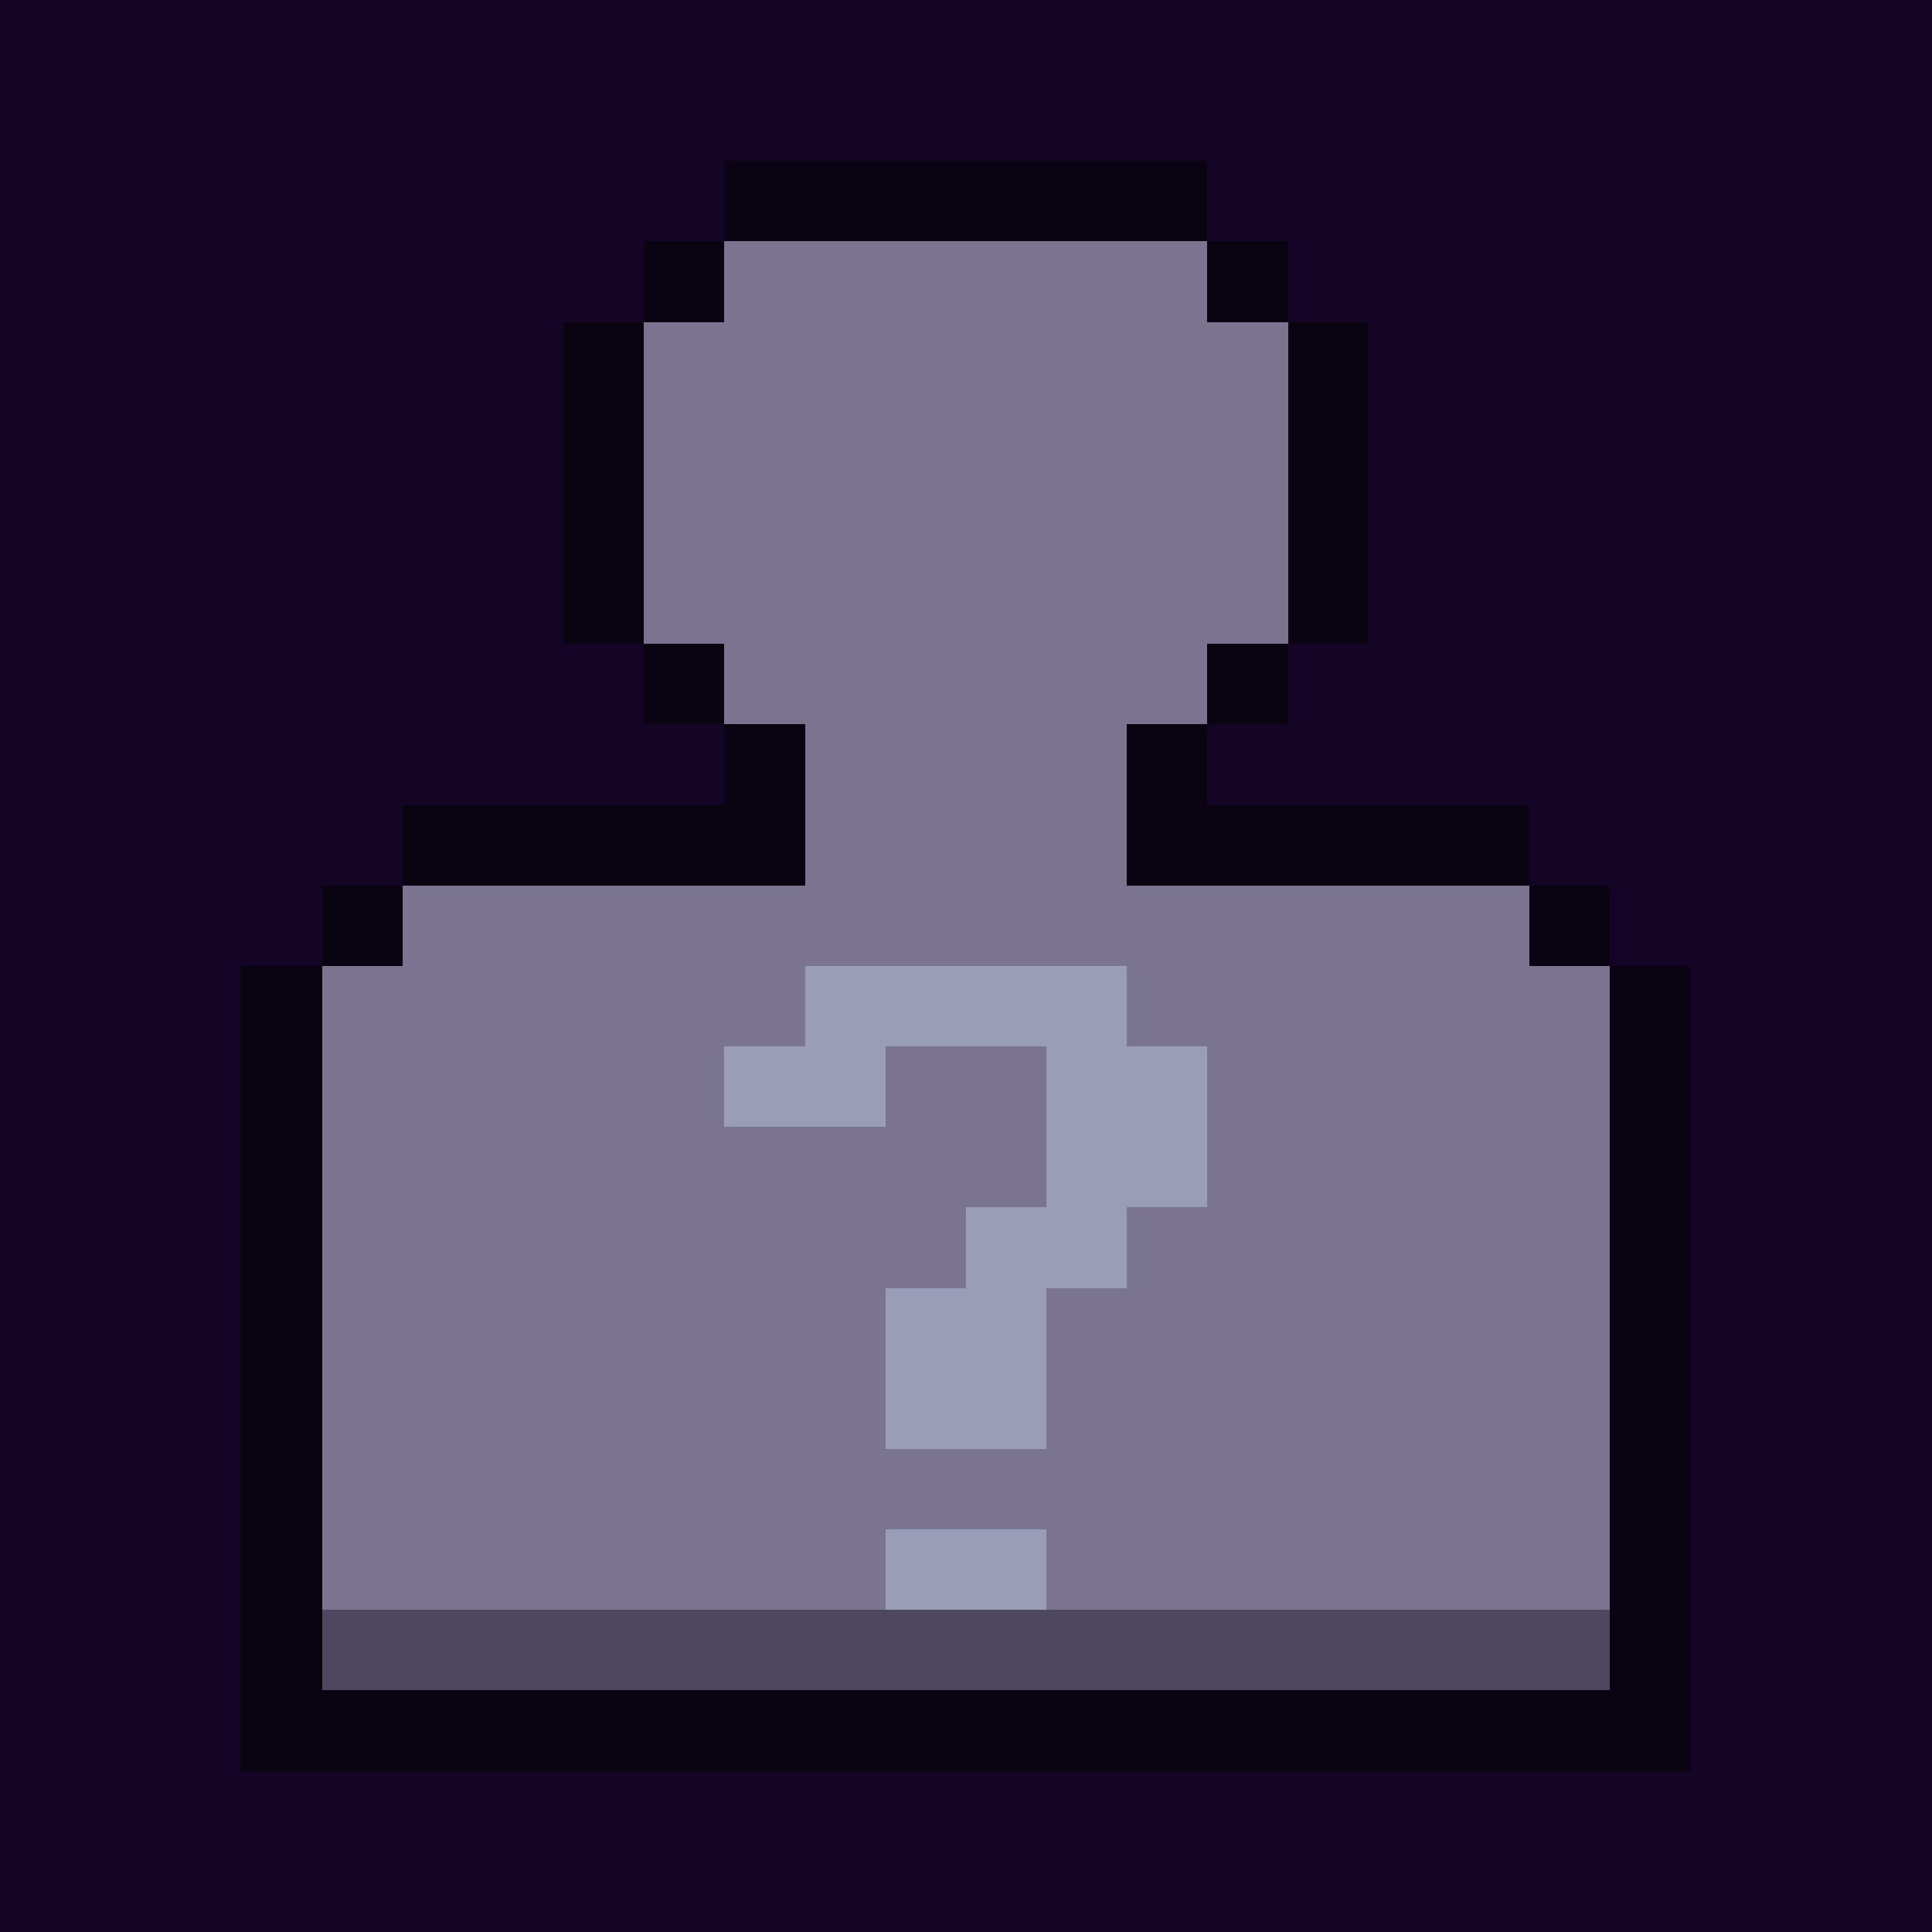
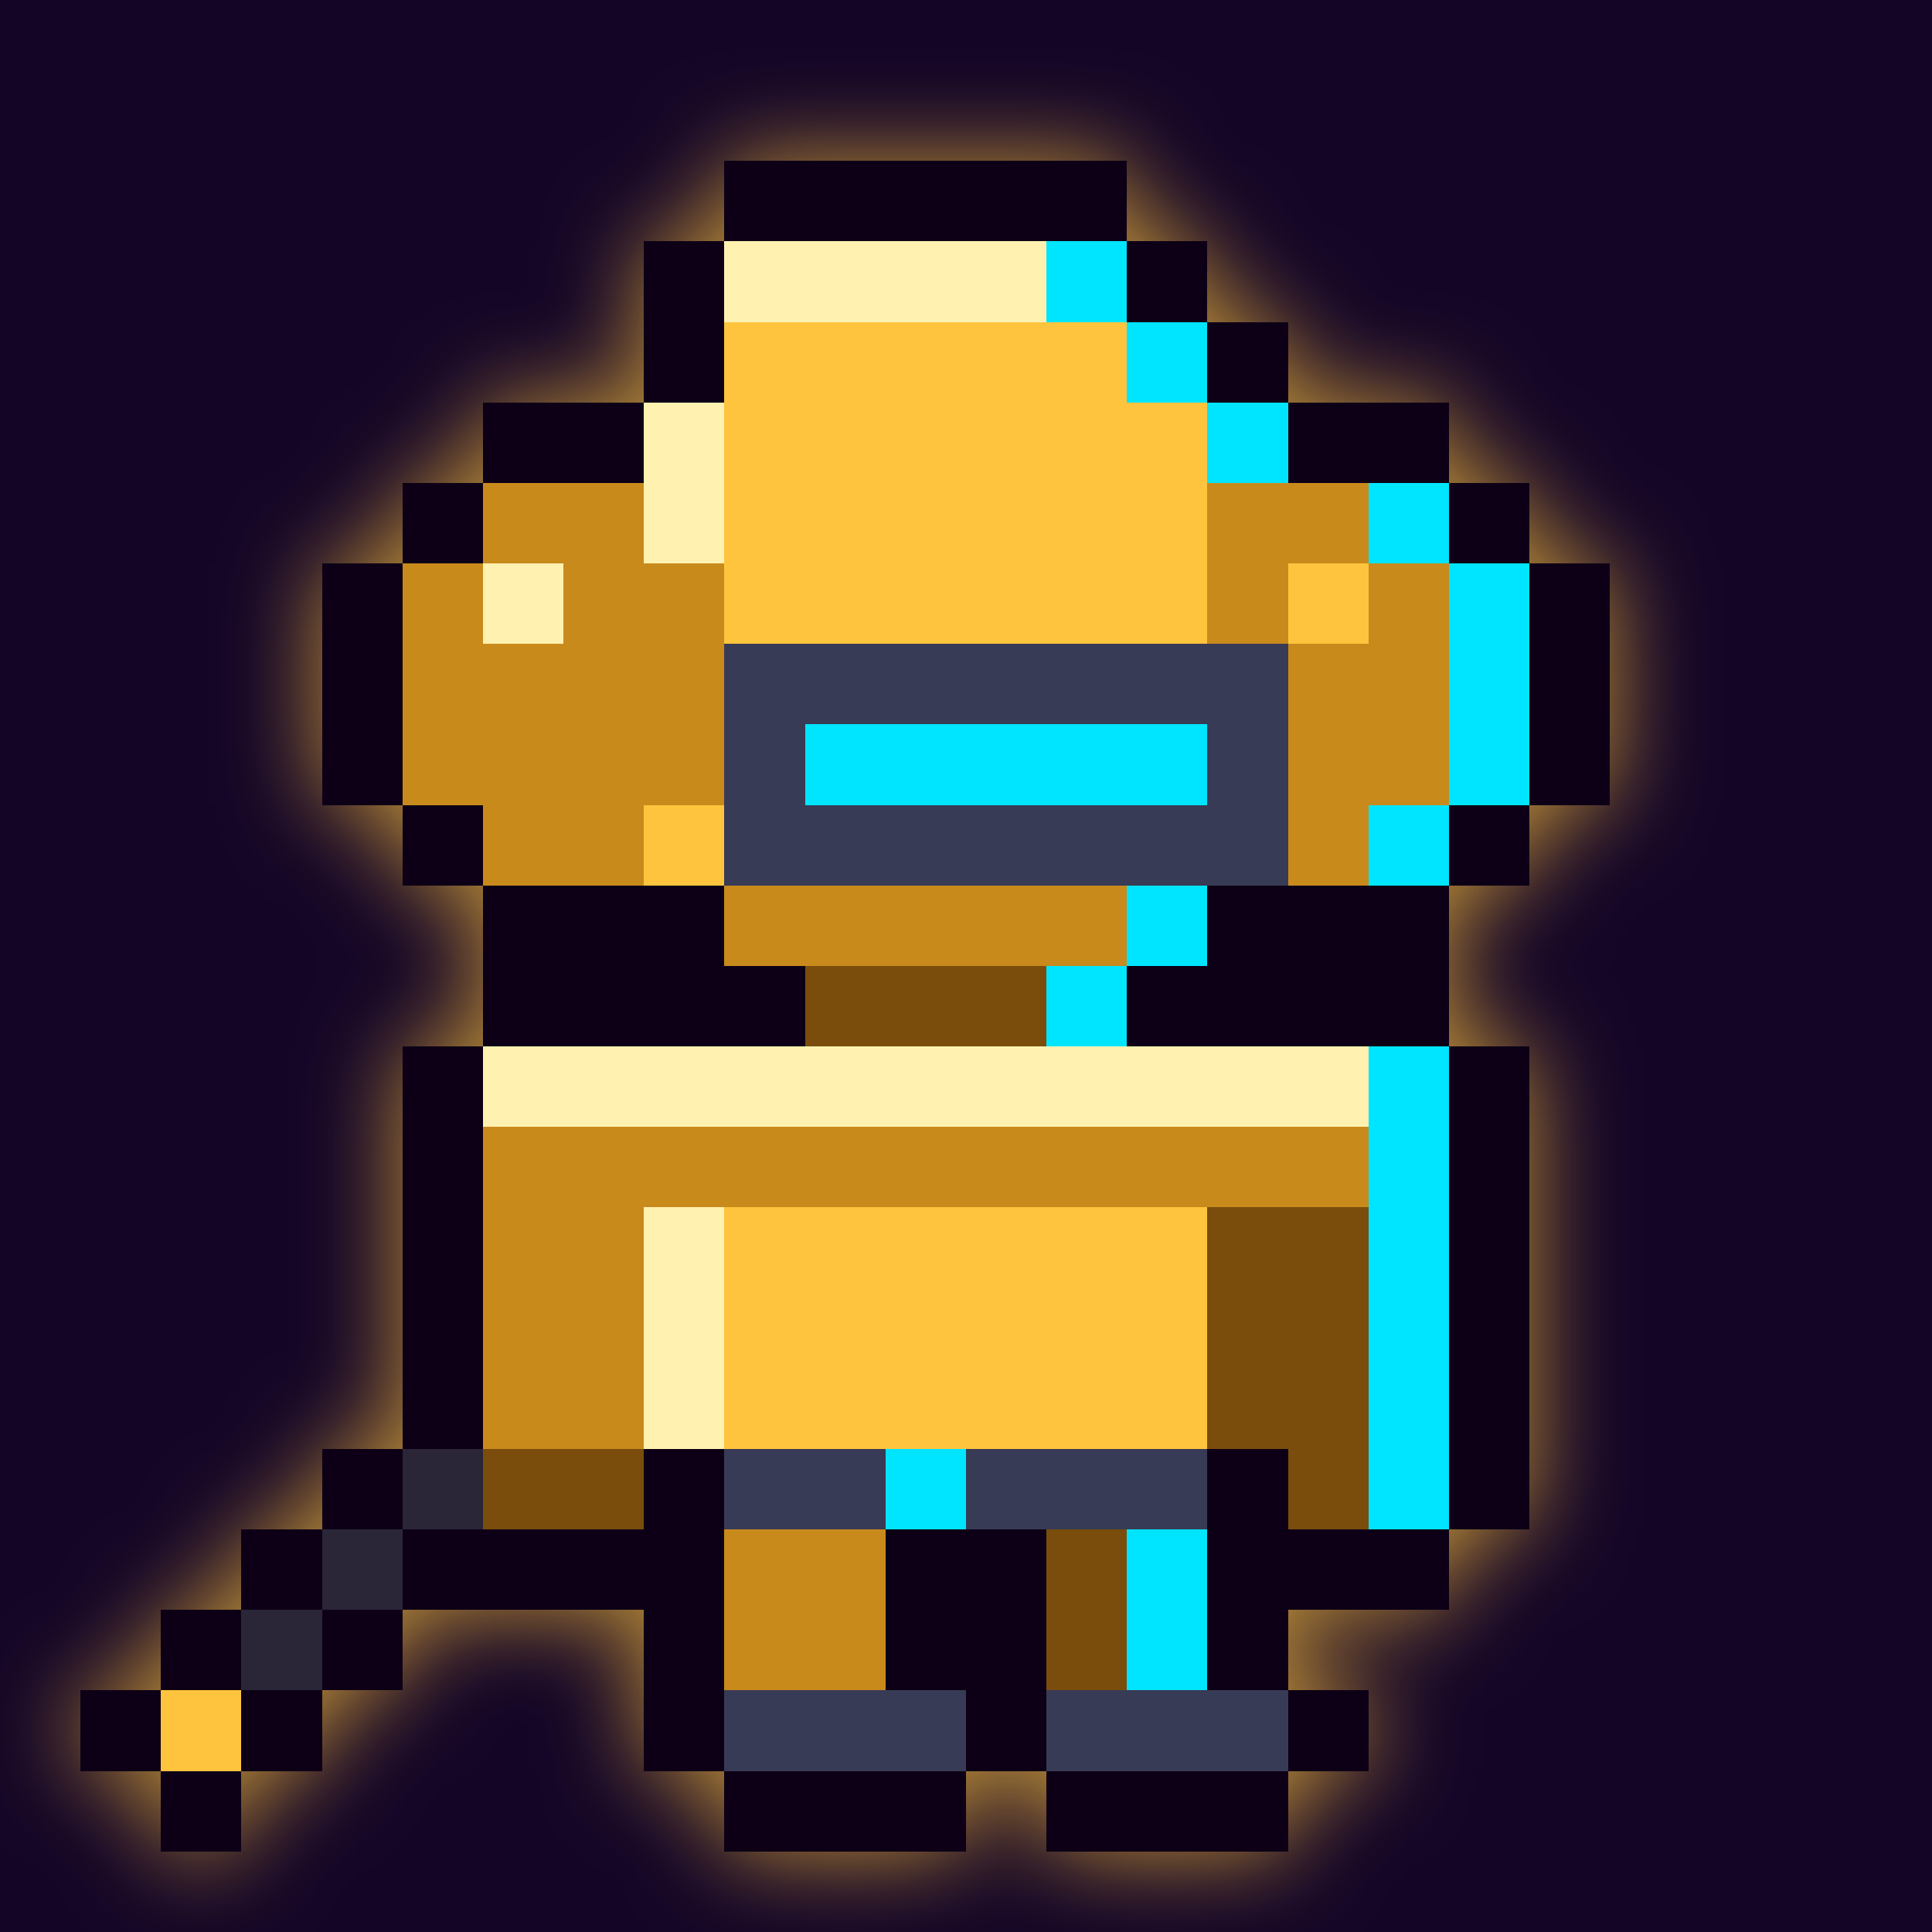
<svg xmlns="http://www.w3.org/2000/svg" width="96" height="96" viewBox="0 0 24 24" shape-rendering="crispEdges">
+   <filter id="glow-hush_elite" x="-20%" y="-20%" width="140%" height="140%">
+     <feDropShadow dx="0" dy="0" stdDeviation="0.6" flood-color="#ffc43d" flood-opacity="0.75" />
+   </filter>
  <rect width="24" height="24" fill="#140527" />
-   <path fill="#0a0412" d="M9 2h6v1h-6zM8 3h1v1h-1zM15 3h1v1h-1zM7 4h1v1h-1zM16 4h1v1h-1zM7 5h1v1h-1zM16 5h1v1h-1zM7 6h1v1h-1zM16 6h1v1h-1zM7 7h1v1h-1zM16 7h1v1h-1zM8 8h1v1h-1zM15 8h1v1h-1zM9 9h1v1h-1zM14 9h1v1h-1zM5 10h5v1h-5zM14 10h5v1h-5zM4 11h1v1h-1zM19 11h1v1h-1zM3 12h1v1h-1zM20 12h1v1h-1zM3 13h1v1h-1zM20 13h1v1h-1zM3 14h1v1h-1zM20 14h1v1h-1zM3 15h1v1h-1zM20 15h1v1h-1zM3 16h1v1h-1zM20 16h1v1h-1zM3 17h1v1h-1zM20 17h1v1h-1zM3 18h1v1h-1zM20 18h1v1h-1zM3 19h1v1h-1zM20 19h1v1h-1zM3 20h1v1h-1zM20 20h1v1h-1zM3 21h18v1h-18z" />
-   <path fill="#7a7490" d="M9 3h6v1h-6zM8 4h8v1h-8zM8 5h8v1h-8zM8 6h8v1h-8zM8 7h8v1h-8zM9 8h6v1h-6zM10 9h4v1h-4zM10 10h4v1h-4zM5 11h14v1h-14zM4 12h6v1h-6zM14 12h6v1h-6zM4 13h5v1h-5zM11 13h2v1h-2zM15 13h5v1h-5zM4 14h9v1h-9zM15 14h5v1h-5zM4 15h8v1h-8zM14 15h6v1h-6zM4 16h7v1h-7zM13 16h7v1h-7zM4 17h7v1h-7zM13 17h7v1h-7zM4 18h16v1h-16zM4 19h7v1h-7zM13 19h7v1h-7z" />
-   <path fill="#9a9db8" d="M10 12h4v1h-4zM9 13h2v1h-2zM13 13h2v1h-2zM13 14h2v1h-2zM12 15h2v1h-2zM11 16h2v1h-2zM11 17h2v1h-2zM11 19h2v1h-2z" />
-   <path fill="#4d4860" d="M4 20h16v1h-16z" />
+   <g filter="url(#glow-hush_elite)">
+     <path fill="#0a0412" d="M9 2h5v1h-5zM8 3h1v1h-1zM14 3h1v1h-1zM8 4h1v1h-1zM15 4h1v1h-1zM6 5h2v1h-2zM16 5h2v1h-2zM5 6h1v1h-1zM18 6h1v1h-1zM4 7h1v1h-1zM19 7h1v1h-1zM4 8h1v1h-1zM19 8h1v1h-1zM4 9h1v1h-1zM19 9h1v1h-1zM5 10h1v1h-1zM18 10h1v1h-1zM6 11h3v1h-3zM15 11h3v1h-3zM6 12h4v1h-4zM14 12h4v1h-4zM5 13h1v1h-1zM18 13h1v1h-1zM5 14h1v1h-1zM18 14h1v1h-1zM5 15h1v1h-1zM18 15h1v1h-1zM5 16h1v1h-1zM18 16h1v1h-1zM5 17h1v1h-1zM18 17h1v1h-1zM4 18h1v1h-1zM8 18h1v1h-1zM15 18h1v1h-1zM18 18h1v1h-1zM3 19h1v1h-1zM5 19h4v1h-4zM11 19h2v1h-2zM15 19h3v1h-3zM2 20h1v1h-1zM4 20h1v1h-1zM8 20h1v1h-1zM11 20h2v1h-2zM15 20h1v1h-1zM1 21h1v1h-1zM3 21h1v1h-1zM8 21h1v1h-1zM12 21h1v1h-1zM16 21h1v1h-1zM2 22h1v1h-1zM9 22h3v1h-3zM13 22h3v1h-3z" />
+     <path fill="#fff2b0" d="M9 3h4v1h-4zM8 5h1v1h-1zM8 6h1v1h-1zM6 7h1v1h-1zM6 13h11v1h-11zM8 15h1v1h-1zM8 16h1v1h-1zM8 17h1v1h-1z" />
+     <path fill="#00e5ff" d="M13 3h1v1h-1zM14 4h1v1h-1zM15 5h1v1h-1zM17 6h1v1h-1zM18 7h1v1h-1zM18 8h1v1h-1zM10 9h5v1h-5zM18 9h1v1h-1zM17 10h1v1h-1zM14 11h1v1h-1zM13 12h1v1h-1zM17 13h1v1h-1zM17 14h1v1h-1zM17 15h1v1h-1zM17 16h1v1h-1zM17 17h1v1h-1zM11 18h1v1h-1zM17 18h1v1h-1zM14 19h1v1h-1zM14 20h1v1h-1z" />
+     <path fill="#ffc43d" d="M9 4h5v1h-5zM9 5h6v1h-6zM9 6h6v1h-6zM9 7h6v1h-6zM16 7h1v1h-1zM8 10h1v1h-1zM9 15h6v1h-6zM9 16h6v1h-6zM9 17h6v1h-6zM2 21h1v1h-1z" />
+     <path fill="#c98a1a" d="M6 6h2v1h-2zM15 6h2v1h-2zM5 7h1v1h-1zM7 7h2v1h-2zM15 7h1v1h-1zM17 7h1v1h-1zM5 8h4v1h-4zM16 8h2v1h-2zM5 9h4v1h-4zM16 9h2v1h-2zM6 10h2v1h-2zM16 10h1v1h-1zM9 11h5v1h-5zM6 14h11v1h-11zM6 15h2v1h-2zM6 16h2v1h-2zM6 17h2v1h-2zM9 19h2v1h-2zM9 20h2v1h-2z" />
+     <path fill="#383a54" d="M9 8h7v1h-7zM9 9h1v1h-1zM15 9h1v1h-1zM9 10h7v1h-7zM9 18h2v1h-2zM12 18h3v1h-3zM9 21h3v1h-3zM13 21h3v1h-3z" />
+     <path fill="#7a4e0e" d="M10 12h3v1h-3zM15 15h2v1h-2zM15 16h2v1h-2zM15 17h2v1h-2zM6 18h2v1h-2zM16 18h1v1h-1zM13 19h1v1h-1zM13 20h1v1h-1z" />
+     <path fill="#2c2838" d="M5 18h1v1h-1zM4 19h1v1h-1zM3 20h1v1h-1z" />
+   </g>
</svg>
